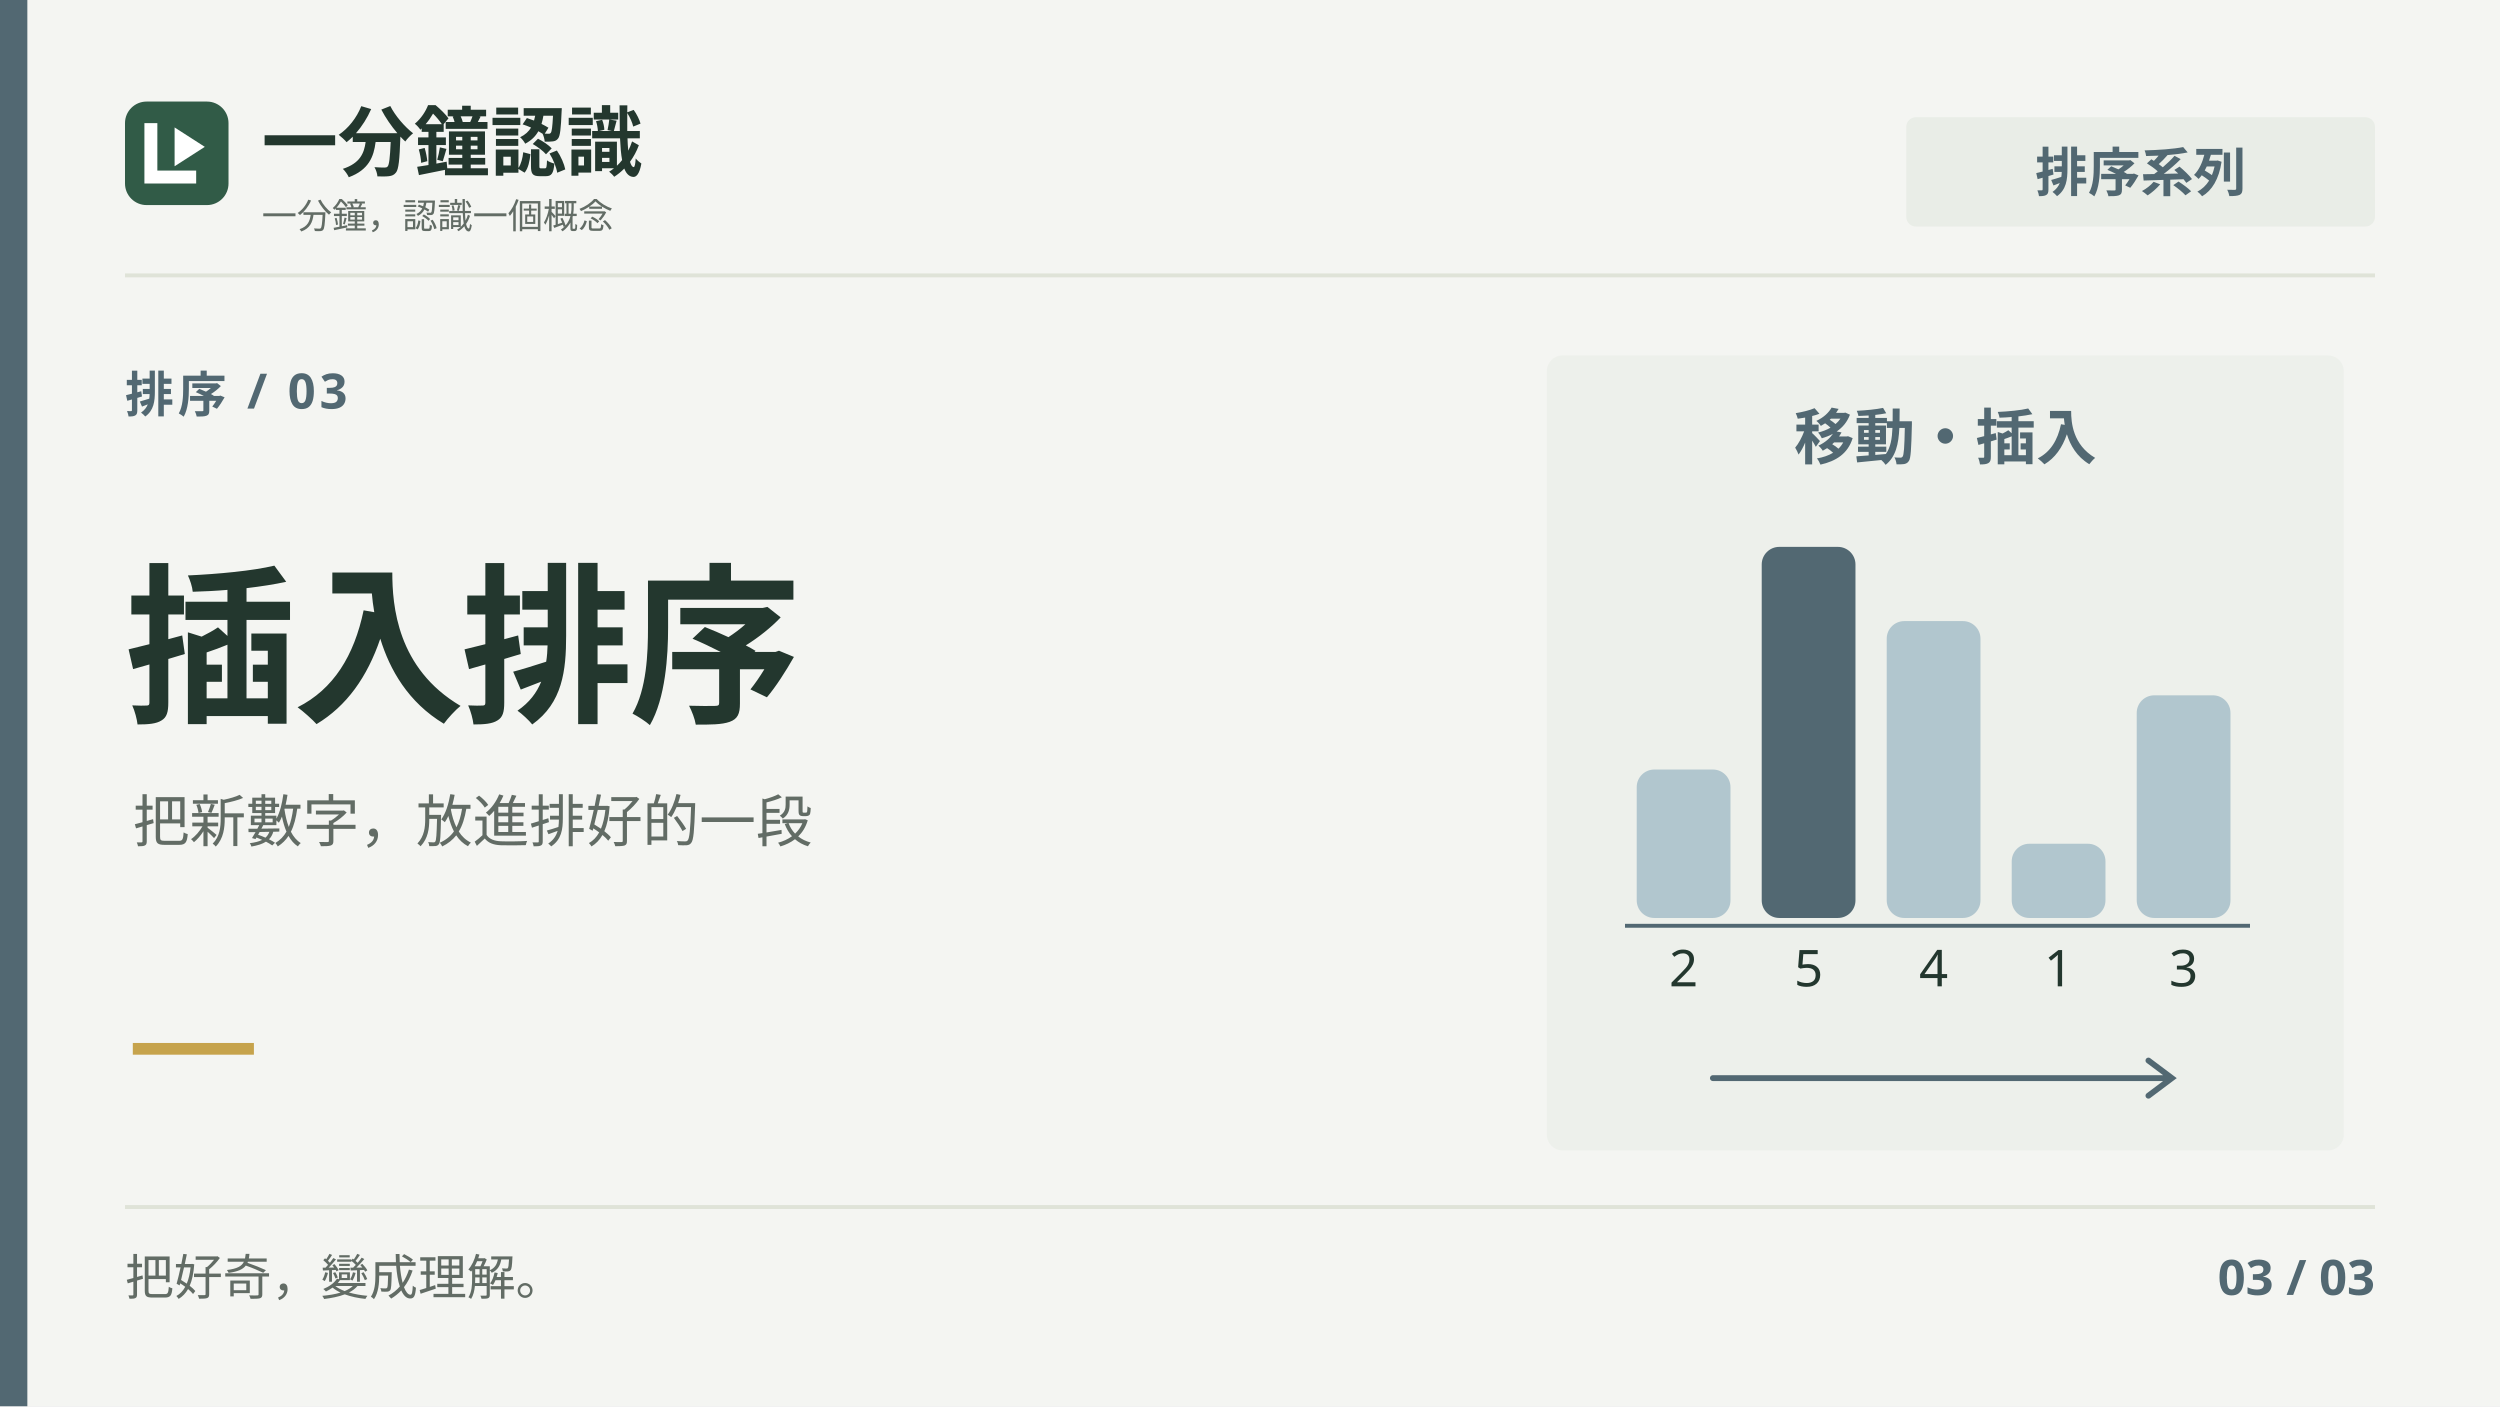
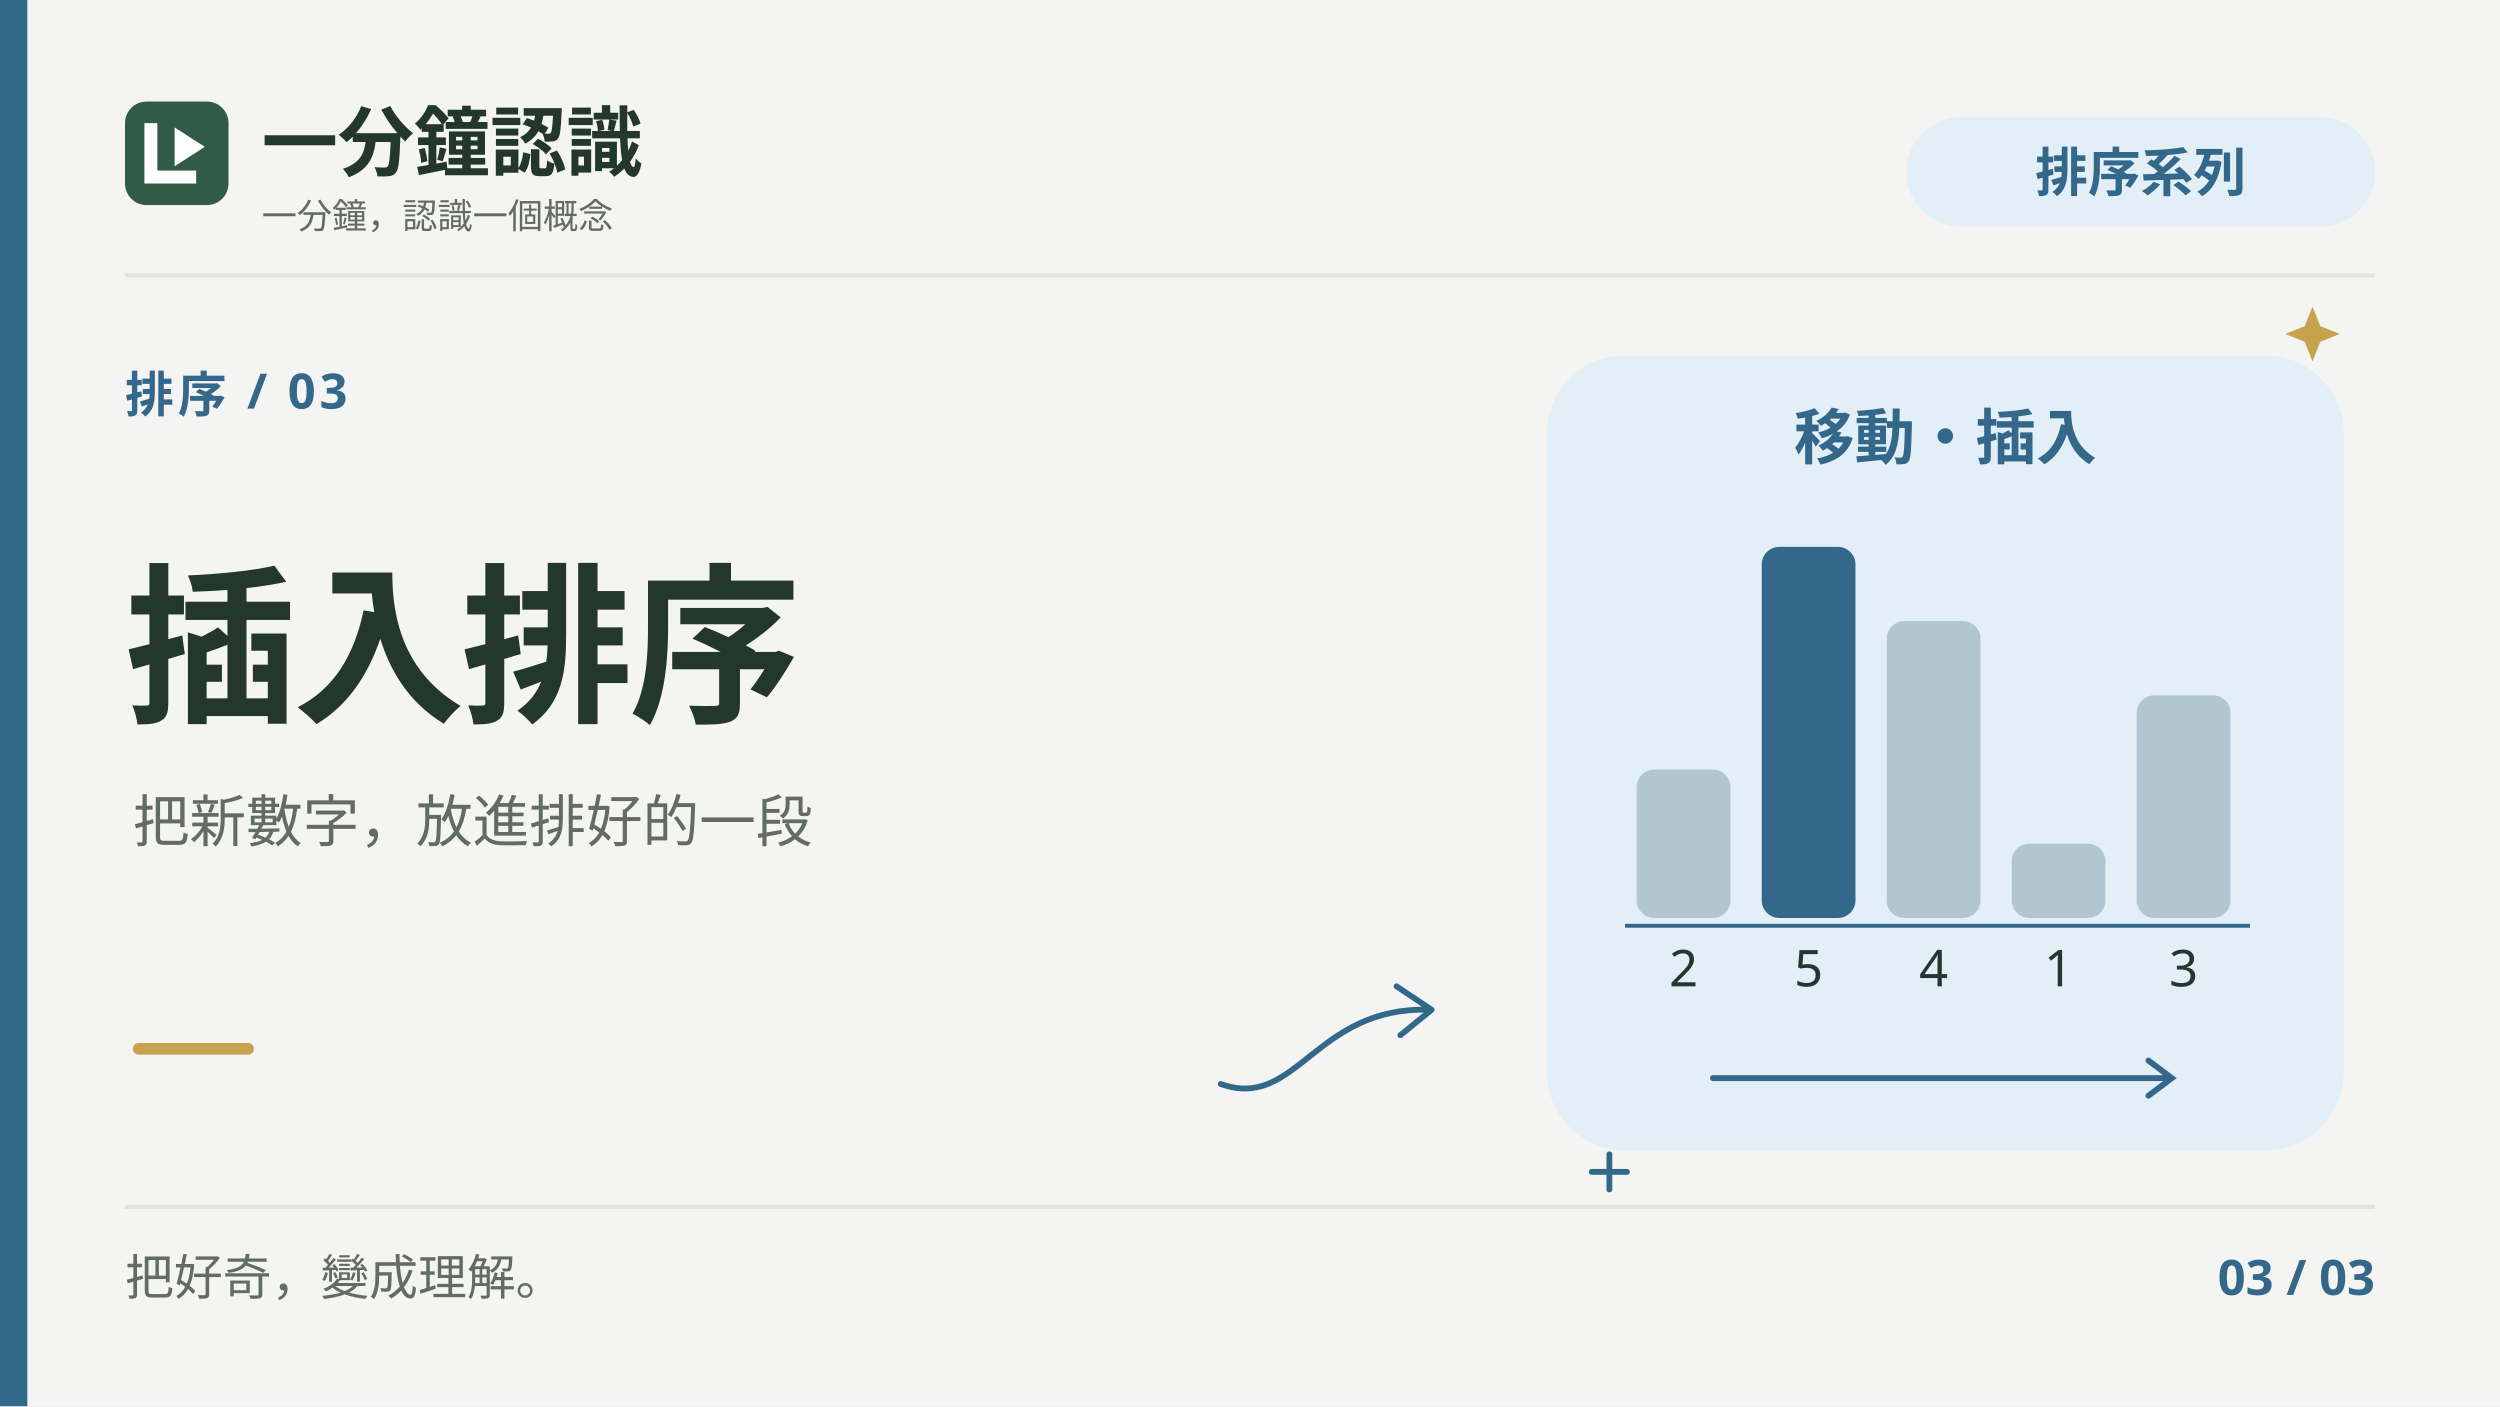
<svg xmlns="http://www.w3.org/2000/svg" width="1280" height="720" viewBox="0 0 1280 720" role="img" aria-labelledby="title desc">
  <g font-family="Microsoft JhengHei, PingFang TC, Noto Sans TC, sans-serif">
    <rect x="0" y="0" width="1280" height="720" rx="0" fill="#f4f5f2" />
-     <rect x="0" y="0" width="14" height="720" rx="0" fill="#526872" />
+     <rect x="0" y="0" width="14" height="720" rx="0" fill="#34688b" />
    <path d="M64 141h1152M64 618h1152" stroke="#dfe3d8" stroke-width="2" />
    <svg x="64" y="52" width="53" height="53" viewBox="0 0 48 48">
      <rect width="48" height="48" rx="10" fill="#315b47" />
      <path d="M15 10v22h18v6H9V10z" fill="#ffffff" />
      <path d="m23 12 14 9-14 9z" fill="#ffffff" />
    </svg>
    <text x="134" y="87" font-size="39" fill="#23372e" font-weight="800">一分鐘認識</text>
    <text x="134" y="117" font-size="18" fill="#626c65">一分鐘，認識一個概念</text>
-     <rect x="976" y="60" width="240" height="56" rx="5" fill="#e9ede7" />
-     <text x="1096" y="98" font-size="27" fill="#526872" text-anchor="middle" font-weight="700">排序系列</text>
-     <rect x="792" y="182" width="408" height="407" rx="8" fill="#edf0eb" />
-     <text x="64" y="211" font-size="25" fill="#526872" font-weight="700" letter-spacing="2">排序 / 03</text>
+     <rect x="976" y="60" width="240" height="56" rx="28" fill="#e2eff7" />
+     <text x="1096" y="98" font-size="27" fill="#34688b" text-anchor="middle" font-weight="700">排序系列</text>
+     <rect x="792" y="182" width="408" height="407" rx="40" fill="#e2eff7" />
+     <text x="64" y="211" font-size="25" fill="#34688b" font-weight="700" letter-spacing="2">排序 / 03</text>
    <text x="64" y="363" font-size="88" fill="#23372e" font-weight="800" letter-spacing="-2">插入排序</text>
    <text x="68" y="431" font-size="29" fill="#626c65">把新數字，放進排好的一段</text>
-     <rect x="68" y="534" width="62" height="6" rx="0" fill="#c6a34c" />
+     <rect x="68" y="534" width="62" height="6" rx="3" fill="#c6a34c" />
+     <path d="M625 555c39 14 48-40 107-38m-17-12 18 12-16 13" fill="none" stroke="#34688b" stroke-width="3" stroke-linecap="round" stroke-linejoin="round" />
+     <path d="m1184 157 4 10 10 4-10 4-4 10-4-10-10-4 10-4Z" fill="#c6a34c" />
+     <path d="M824 591v18m-9-9h18" fill="none" stroke="#34688b" stroke-width="3" stroke-linecap="round" />
    <rect x="838" y="394" width="48" height="76" rx="9" fill="#b1c6ce" />
    <text x="862" y="505" font-size="26" fill="#23372e" text-anchor="middle">2</text>
-     <rect x="902" y="280" width="48" height="190" rx="9" fill="#526872" />
+     <rect x="902" y="280" width="48" height="190" rx="9" fill="#34688b" />
    <text x="926" y="505" font-size="26" fill="#23372e" text-anchor="middle">5</text>
    <rect x="966" y="318" width="48" height="152" rx="9" fill="#b1c6ce" />
    <text x="990" y="505" font-size="26" fill="#23372e" text-anchor="middle">4</text>
    <rect x="1030" y="432" width="48" height="38" rx="9" fill="#b1c6ce" />
    <text x="1054" y="505" font-size="26" fill="#23372e" text-anchor="middle">1</text>
    <rect x="1094" y="356" width="48" height="114" rx="9" fill="#b1c6ce" />
    <text x="1118" y="505" font-size="26" fill="#23372e" text-anchor="middle">3</text>
-     <path d="M832 474h320" stroke="#526872" stroke-width="2" />
-     <text x="996" y="235" font-size="31" fill="#526872" text-anchor="middle" font-weight="700">移動・插入</text>
-     <path d="M877 552h235m-12-9 12 9-12 9" fill="none" stroke="#526872" stroke-width="3" stroke-linecap="round" />
+     <path d="M832 474h320" stroke="#34688b" stroke-width="2" />
+     <text x="996" y="235" font-size="31" fill="#34688b" text-anchor="middle" font-weight="700">移動・插入</text>
+     <path d="M877 552h235m-12-9 12 9-12 9" fill="none" stroke="#34688b" stroke-width="3" stroke-linecap="round" />
    <text x="64" y="663" font-size="25" fill="#626c65">把好奇，變成理解。</text>
-     <text x="1216" y="663" font-size="25" fill="#526872" text-anchor="end" font-weight="700">03 / 03</text>
+     <text x="1216" y="663" font-size="25" fill="#34688b" text-anchor="end" font-weight="700">03 / 03</text>
  </g>
</svg>
